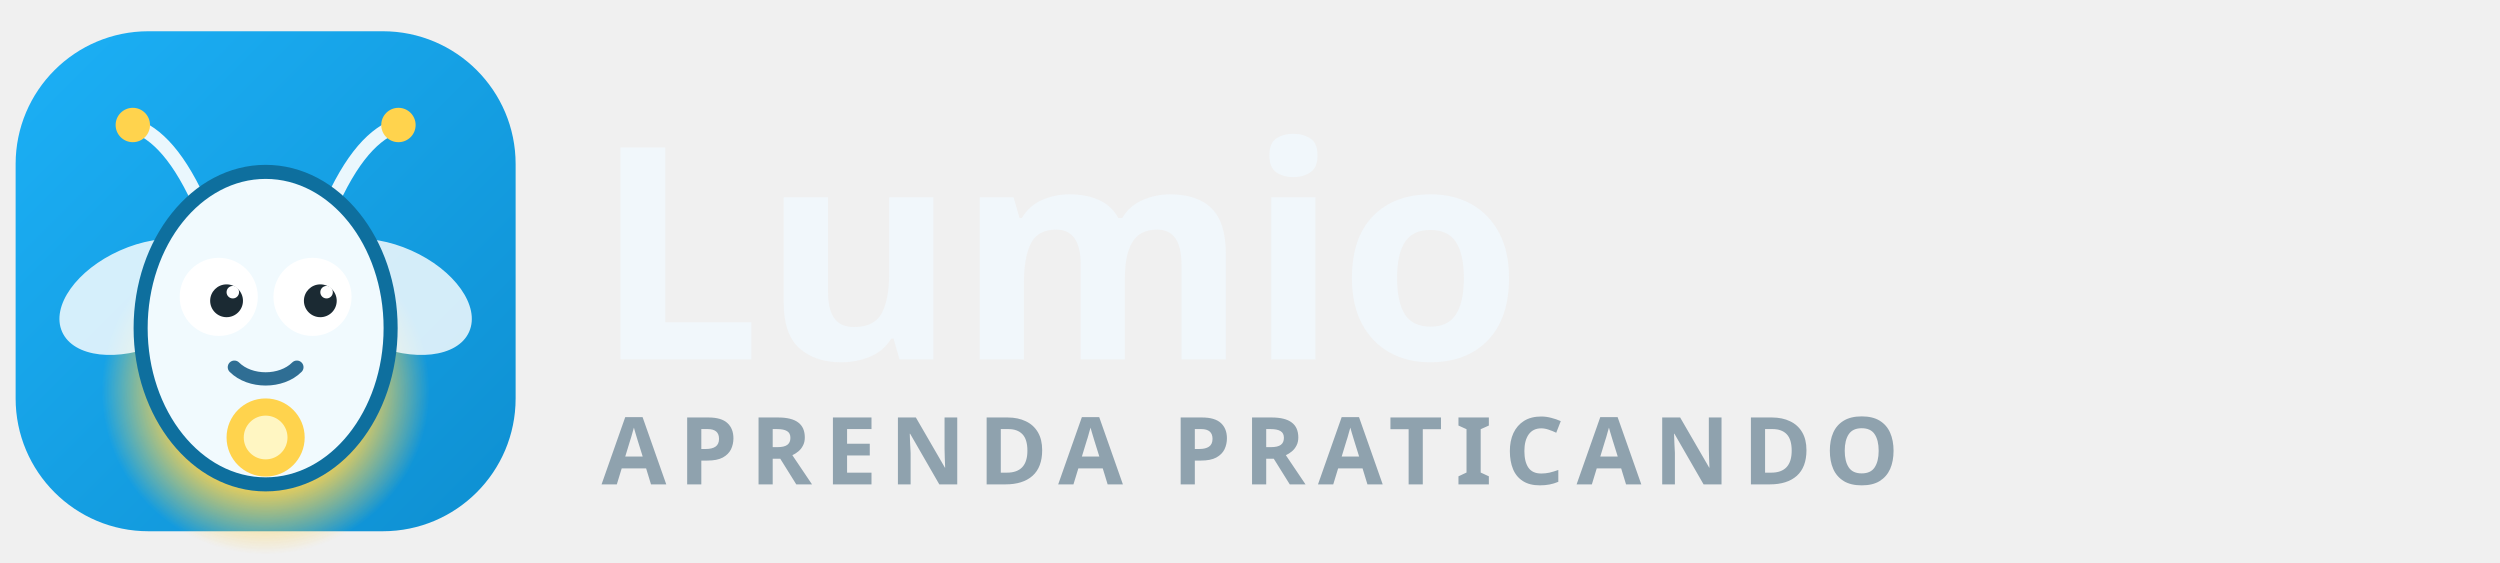
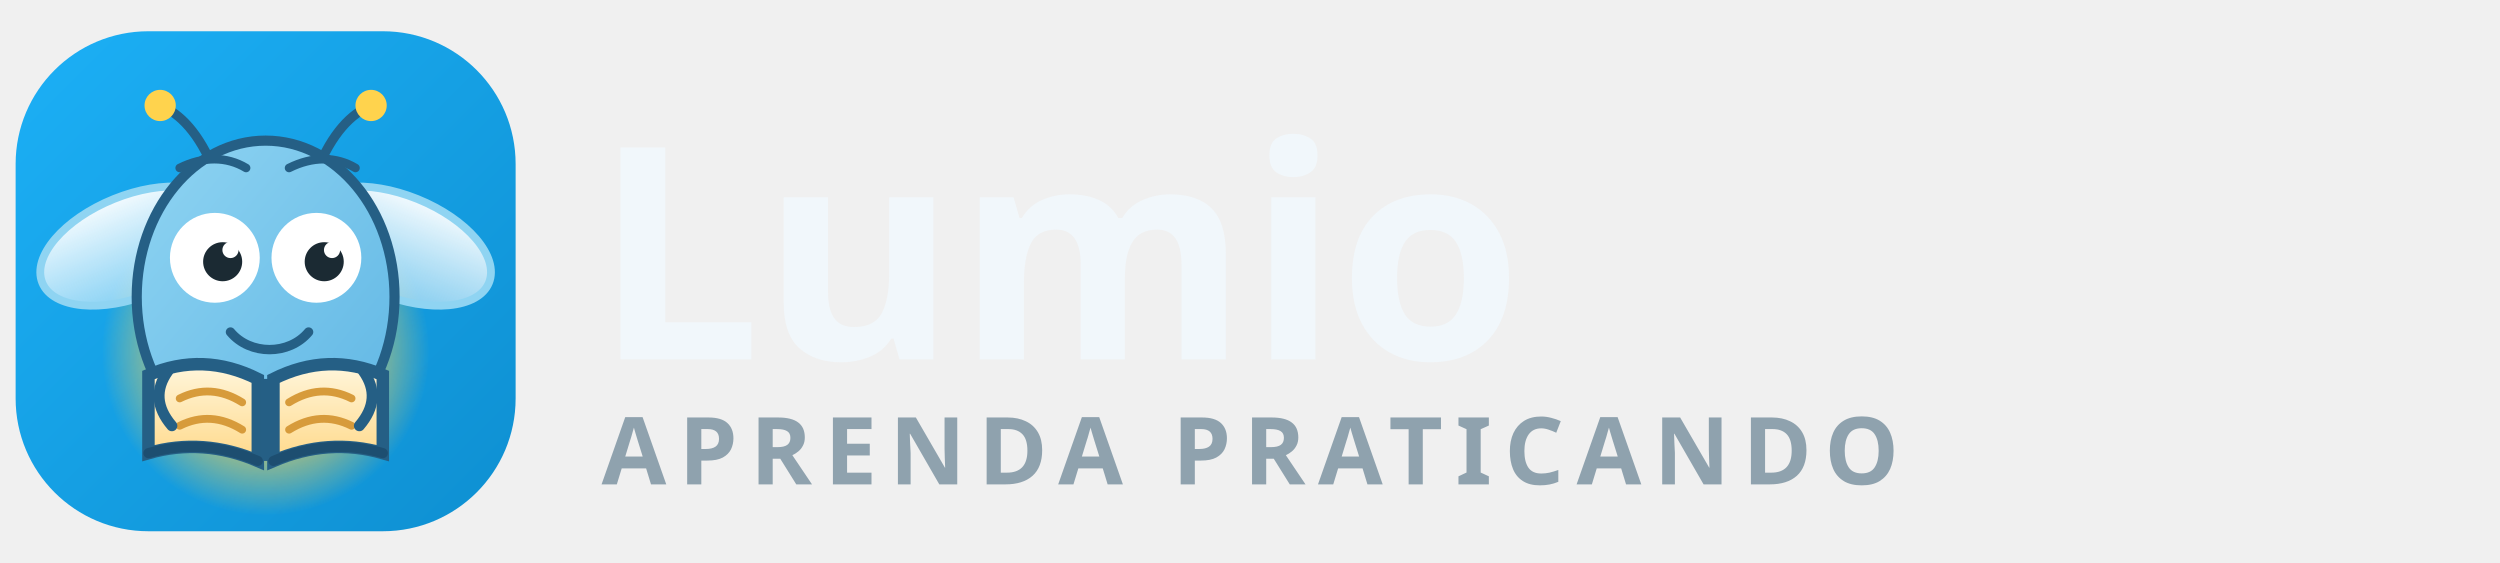
<svg xmlns="http://www.w3.org/2000/svg" viewBox="0 0 320 72" width="320" height="72" role="img" aria-label="Lumio">
  <defs>
    <linearGradient id="mark" x1="0" y1="0" x2="1" y2="1">
      <stop offset="0" stop-color="#1CB0F6" />
      <stop offset="1" stop-color="#0E8FD1" />
    </linearGradient>
-     <radialGradient id="halo" cx="50%" cy="50%" r="50%">
-       <stop offset="0" stop-color="#FFF8C4" />
-       <stop offset="0.6" stop-color="#FFD34D" />
-       <stop offset="1" stop-color="#FFD34D" stop-opacity="0" />
-     </radialGradient>
  </defs>
  <rect x="2" y="4" width="64" height="64" rx="17" fill="url(#mark)" />
-   <circle cx="34" cy="50" r="21" fill="url(#halo)" opacity="0.9" />
-   <ellipse cx="18" cy="38" rx="11" ry="6.5" transform="rotate(-24 18 38)" fill="#FFFFFF" opacity="0.82" />
-   <ellipse cx="50" cy="38" rx="11" ry="6.5" transform="rotate(24 50 38)" fill="#FFFFFF" opacity="0.82" />
-   <path d="M26 27 C23 20 20 17 17 16 M42 27 C45 20 48 17 51 16" stroke="#EAF7FD" stroke-width="1.8" fill="none" stroke-linecap="round" />
-   <circle cx="17" cy="16" r="2.2" fill="#FFD34D" />
-   <circle cx="51" cy="16" r="2.2" fill="#FFD34D" />
-   <ellipse cx="34" cy="42" rx="16" ry="20" fill="#F1FAFE" stroke="#0E6F9E" stroke-width="1.8" />
-   <circle cx="34" cy="56" r="5" fill="#FFD34D" />
-   <circle cx="34" cy="56" r="2.8" fill="#FFF6C2" />
-   <circle cx="28" cy="38" r="5" fill="#FFFFFF" />
-   <circle cx="40" cy="38" r="5" fill="#FFFFFF" />
-   <circle cx="29" cy="38.5" r="2.1" fill="#1B2A33" />
-   <circle cx="41" cy="38.5" r="2.1" fill="#1B2A33" />
-   <circle cx="29.8" cy="37.4" r="0.8" fill="#FFFFFF" />
-   <circle cx="41.8" cy="37.4" r="0.8" fill="#FFFFFF" />
-   <path d="M30 47 C32 49 36 49 38 47" stroke="#2F6E94" stroke-width="1.7" fill="none" stroke-linecap="round" />
+   <svg x="2" y="4" width="64" height="64" viewBox="0 0 128 128">
+     <defs>
+       <linearGradient id="bodyGrad" x1="0" y1="0" x2="1" y2="1">
+         <stop offset="0" stop-color="#8FD4F2" />
+         <stop offset="1" stop-color="#5FB6E4" />
+       </linearGradient>
+       <linearGradient id="wingGrad" x1="0" y1="0" x2="0" y2="1">
+         <stop offset="0" stop-color="#FFFFFF" stop-opacity=".95" />
+         <stop offset="1" stop-color="#D7F1FC" stop-opacity=".6" />
+       </linearGradient>
+       <radialGradient id="glowGrad" cx="50%" cy="50%" r="50%">
+         <stop offset="0" stop-color="#FFF8C4" />
+         <stop offset=".55" stop-color="#FFD34D" />
+         <stop offset="1" stop-color="#FFD34D" stop-opacity="0" />
+       </radialGradient>
+       <linearGradient id="bookGrad" x1="0" y1="0" x2="0" y2="1">
+         <stop offset="0" stop-color="#FFF6DC" />
+         <stop offset="1" stop-color="#FFD98A" />
+       </linearGradient>
+     </defs>
+     <style>
+       @keyframes msc-wing-left{0%,100%{transform:rotate(-24deg) translateY(0)}50%{transform:rotate(-13deg) translateY(-3px)}}
+       @keyframes msc-wing-right{0%,100%{transform:rotate(24deg) translateY(0)}50%{transform:rotate(13deg) translateY(-3px)}}
+       @keyframes msc-glow{0%,100%{opacity:.72;transform:scale(.97)}50%{opacity:1;transform:scale(1.04)}}
+       @keyframes msc-blink{0%,92%,100%{transform:scaleY(1)}95%{transform:scaleY(.12)}97%{transform:scaleY(1)}}
+       @keyframes msc-bob{0%,100%{transform:translateY(0)}50%{transform:translateY(-2px)}}
+       .msc-wing-left{transform-box:fill-box;transform-origin:90% 100%;animation:msc-wing-left 1.8s ease-in-out infinite}
+       .msc-wing-right{transform-box:fill-box;transform-origin:10% 100%;animation:msc-wing-right 1.8s ease-in-out infinite}
+       .msc-halo{transform-box:fill-box;transform-origin:50% 50%;animation:msc-glow 2.2s ease-in-out infinite}
+       .msc-eyes{transform-box:fill-box;transform-origin:50% 50%;animation:msc-blink 4.8s infinite}
+       .msc-body{animation:msc-bob 2.6s ease-in-out infinite}
+       @media (prefers-reduced-motion: reduce){.msc-wing-left,.msc-wing-right,.msc-halo,.msc-eyes,.msc-body{animation:none}}
+     </style>
+     <circle class="msc-halo" cx="64" cy="82" r="42" fill="url(#glowGrad)" opacity=".7" />
+     <ellipse class="msc-wing-left" cx="30" cy="55" rx="25" ry="13" transform="rotate(-22 30 55)" fill="url(#wingGrad)" stroke="#8FD4F2" stroke-width="2" />
+     <ellipse class="msc-wing-right" cx="98" cy="55" rx="25" ry="13" transform="rotate(22 98 55)" fill="url(#wingGrad)" stroke="#8FD4F2" stroke-width="2" />
+     <path d="M51 36 C47 26 42 21 37 19 M77 36 C81 26 86 21 91 19" stroke="#255F85" stroke-width="2.4" fill="none" stroke-linecap="round" />
+     <circle cx="37" cy="19" r="4" fill="#FFD34D" />
+     <circle cx="91" cy="19" r="4" fill="#FFD34D" />
+     <g class="msc-body">
+       <ellipse cx="64" cy="68" rx="33" ry="40" fill="url(#bodyGrad)" stroke="#255F85" stroke-width="2.6" />
+       <path d="M42 35 C48 32 54 32 59 35 M70 35 C76 32 82 32 87 35" stroke="#255F85" stroke-width="2.2" fill="none" stroke-linecap="round" />
+       <path d="M55 77 C60 83 70 83 75 77" stroke="#255F85" stroke-width="2.4" fill="none" stroke-linecap="round" />
+       <g class="msc-eyes">
+         <circle cx="51" cy="58" r="11.5" fill="#FFFFFF" />
+         <circle cx="77" cy="58" r="11.5" fill="#FFFFFF" />
+         <circle cx="53" cy="59" r="5" fill="#1B2A33" />
+         <circle cx="79" cy="59" r="5" fill="#1B2A33" />
+         <circle cx="55" cy="56" r="2.07" fill="#FFFFFF" />
+         <circle cx="81" cy="56" r="2.07" fill="#FFFFFF" />
+       </g>
+       <path d="M34 88 Q48 82 62 89 L62 110 Q48 104 34 108 Z" fill="url(#bookGrad)" stroke="#255F85" stroke-width="3.2" />
+       <path d="M94 88 Q80 82 66 89 L66 110 Q80 104 94 108 Z" fill="url(#bookGrad)" stroke="#255F85" stroke-width="3.2" />
+       <path d="M64 89 V110" stroke="#255F85" stroke-width="2.6" />
+       <path d="M34 108 Q48 104 62 110 M66 110 Q80 104 94 108" stroke="#1D4E70" stroke-width="2.6" fill="none" stroke-linecap="round" />
+       <path d="M42 94 Q50 90 58 95 M70 95 Q78 90 86 94 M42 101 Q50 97 58 102 M70 102 Q78 97 86 101" stroke="#D79B3B" stroke-width="2" fill="none" stroke-linecap="round" />
+       <path d="M39 87 Q34 94 40 101 M89 87 Q94 94 88 101" stroke="#255F85" stroke-width="2.8" fill="none" stroke-linecap="round" />
+     </g>
+   </svg>
  <g font-family="Nunito, ui-sans-serif, system-ui, sans-serif" font-weight="900">
    <text x="76" y="46" font-size="38" fill="#F1F7FB">Lumio</text>
    <text x="77" y="62" font-size="12" font-weight="800" letter-spacing="1.6" fill="#8FA2AE">APRENDA PRATICANDO</text>
  </g>
</svg>
